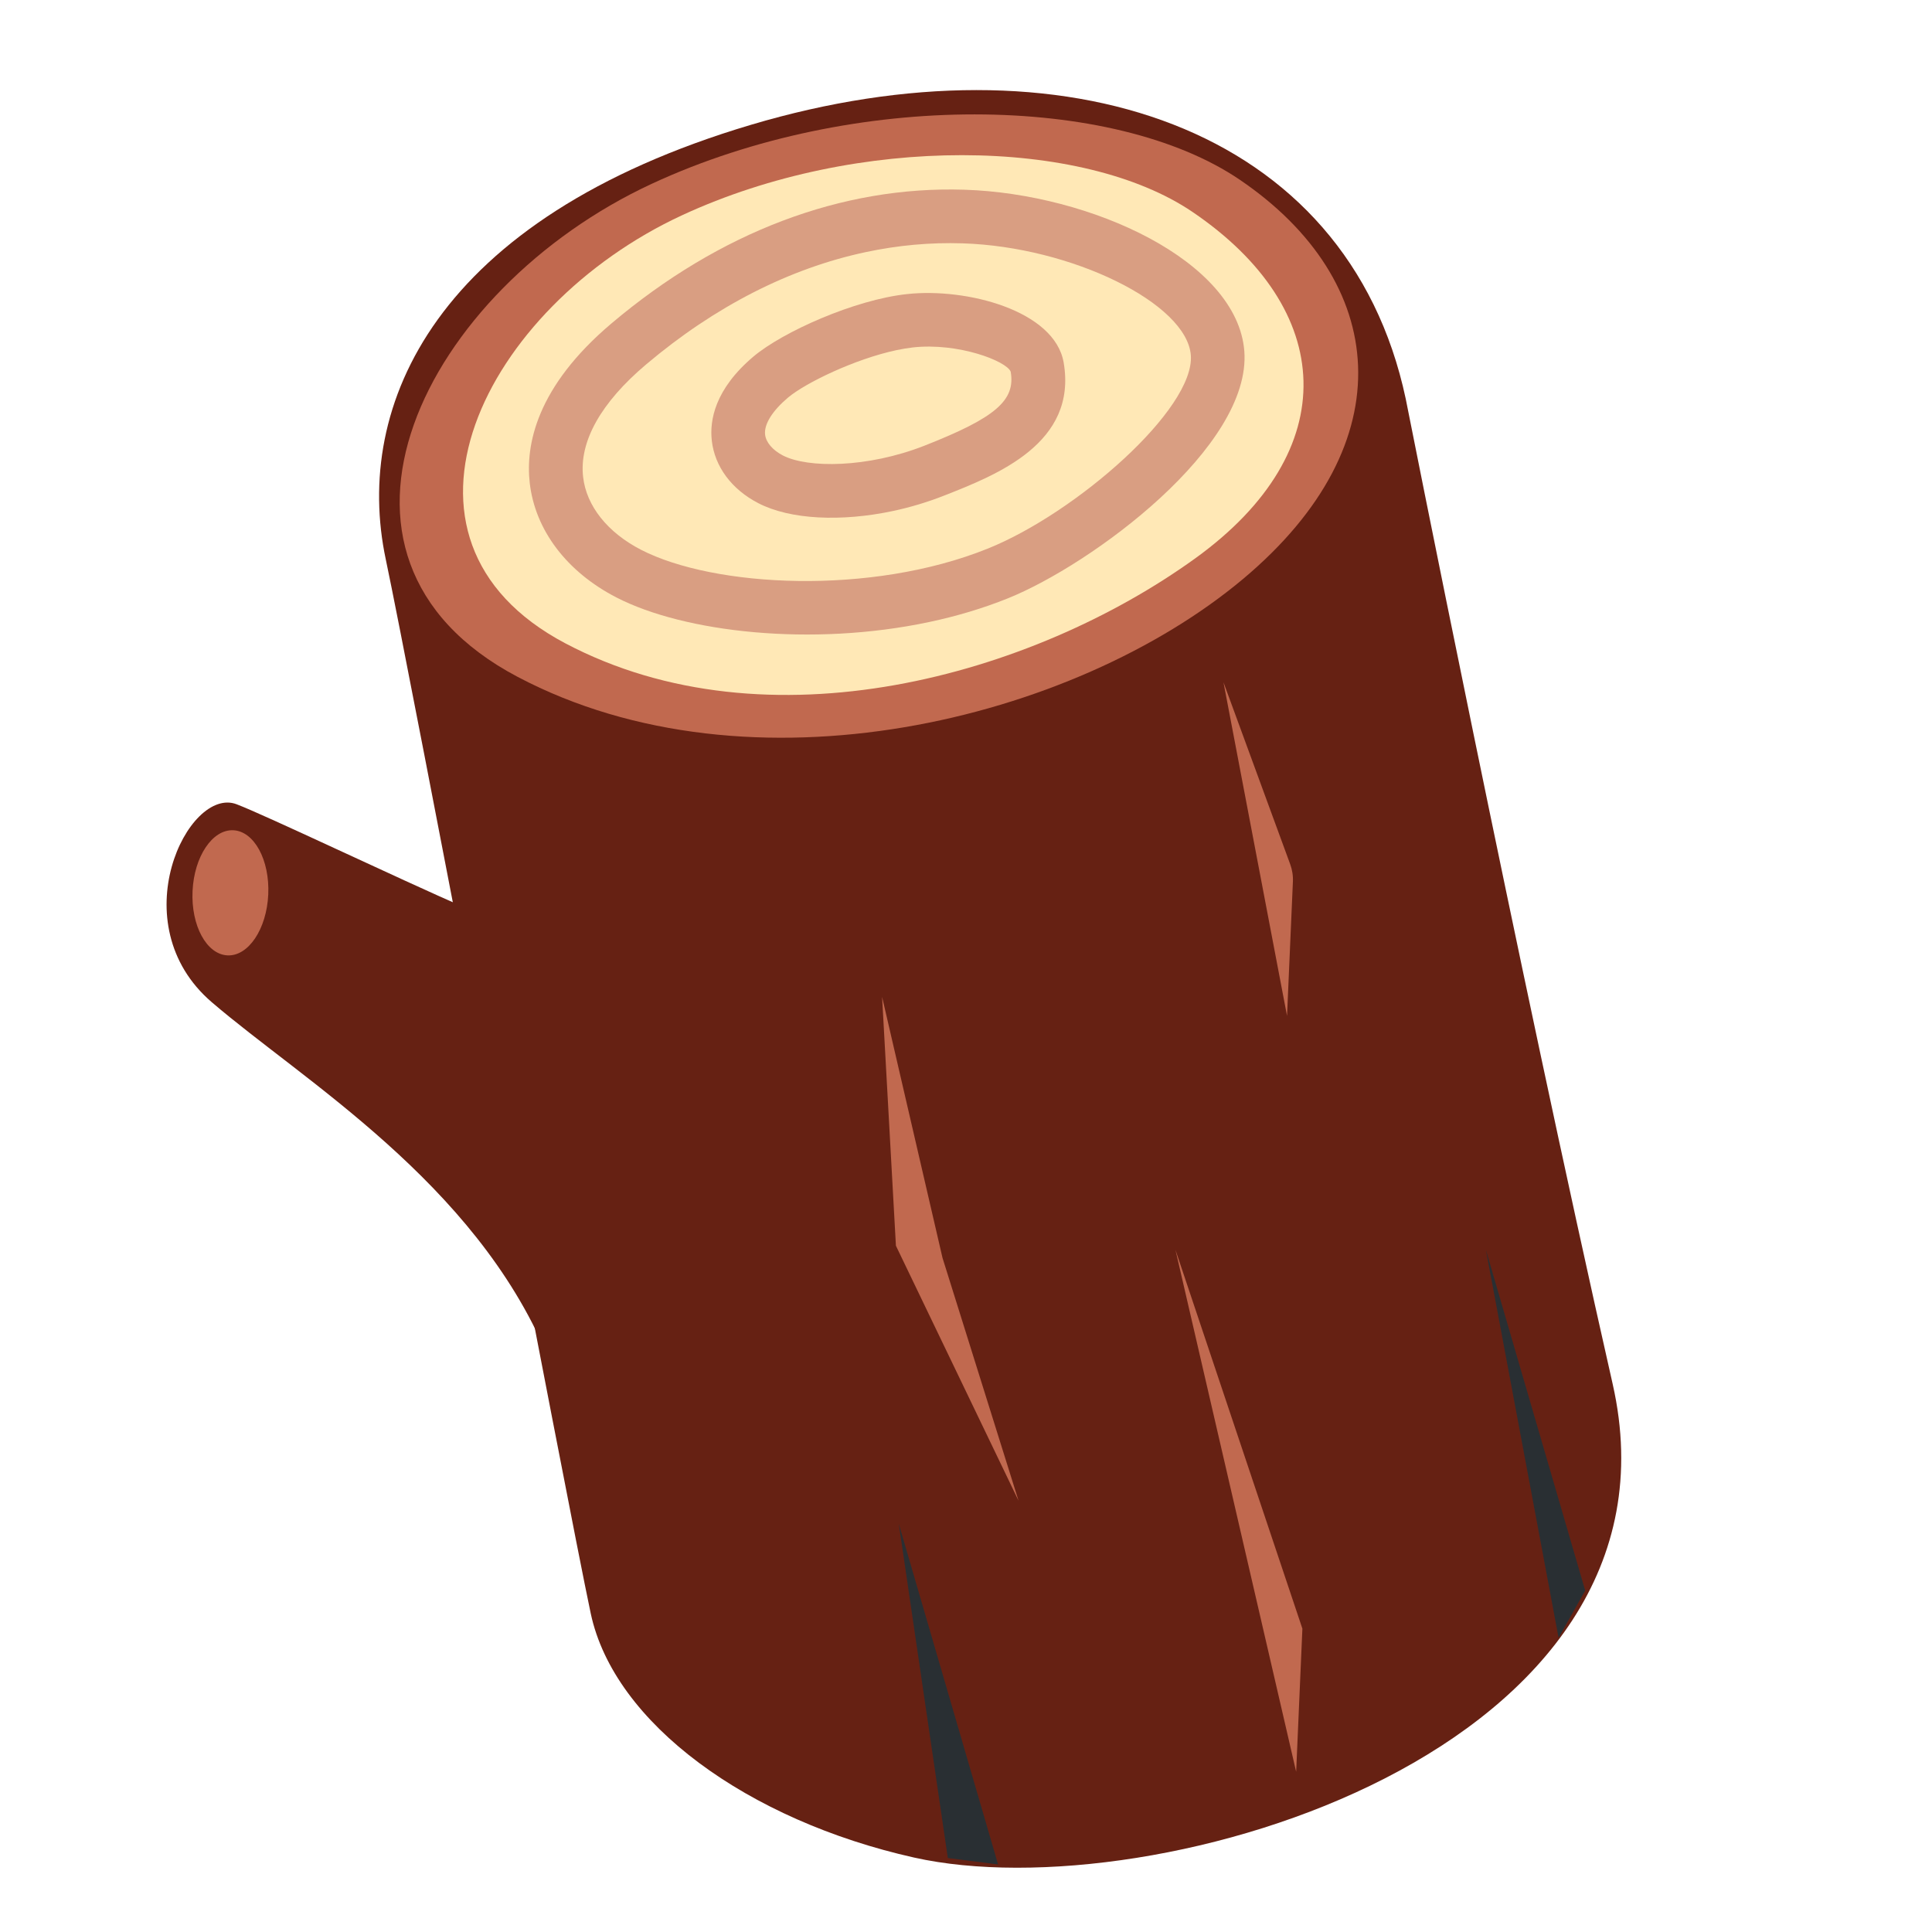
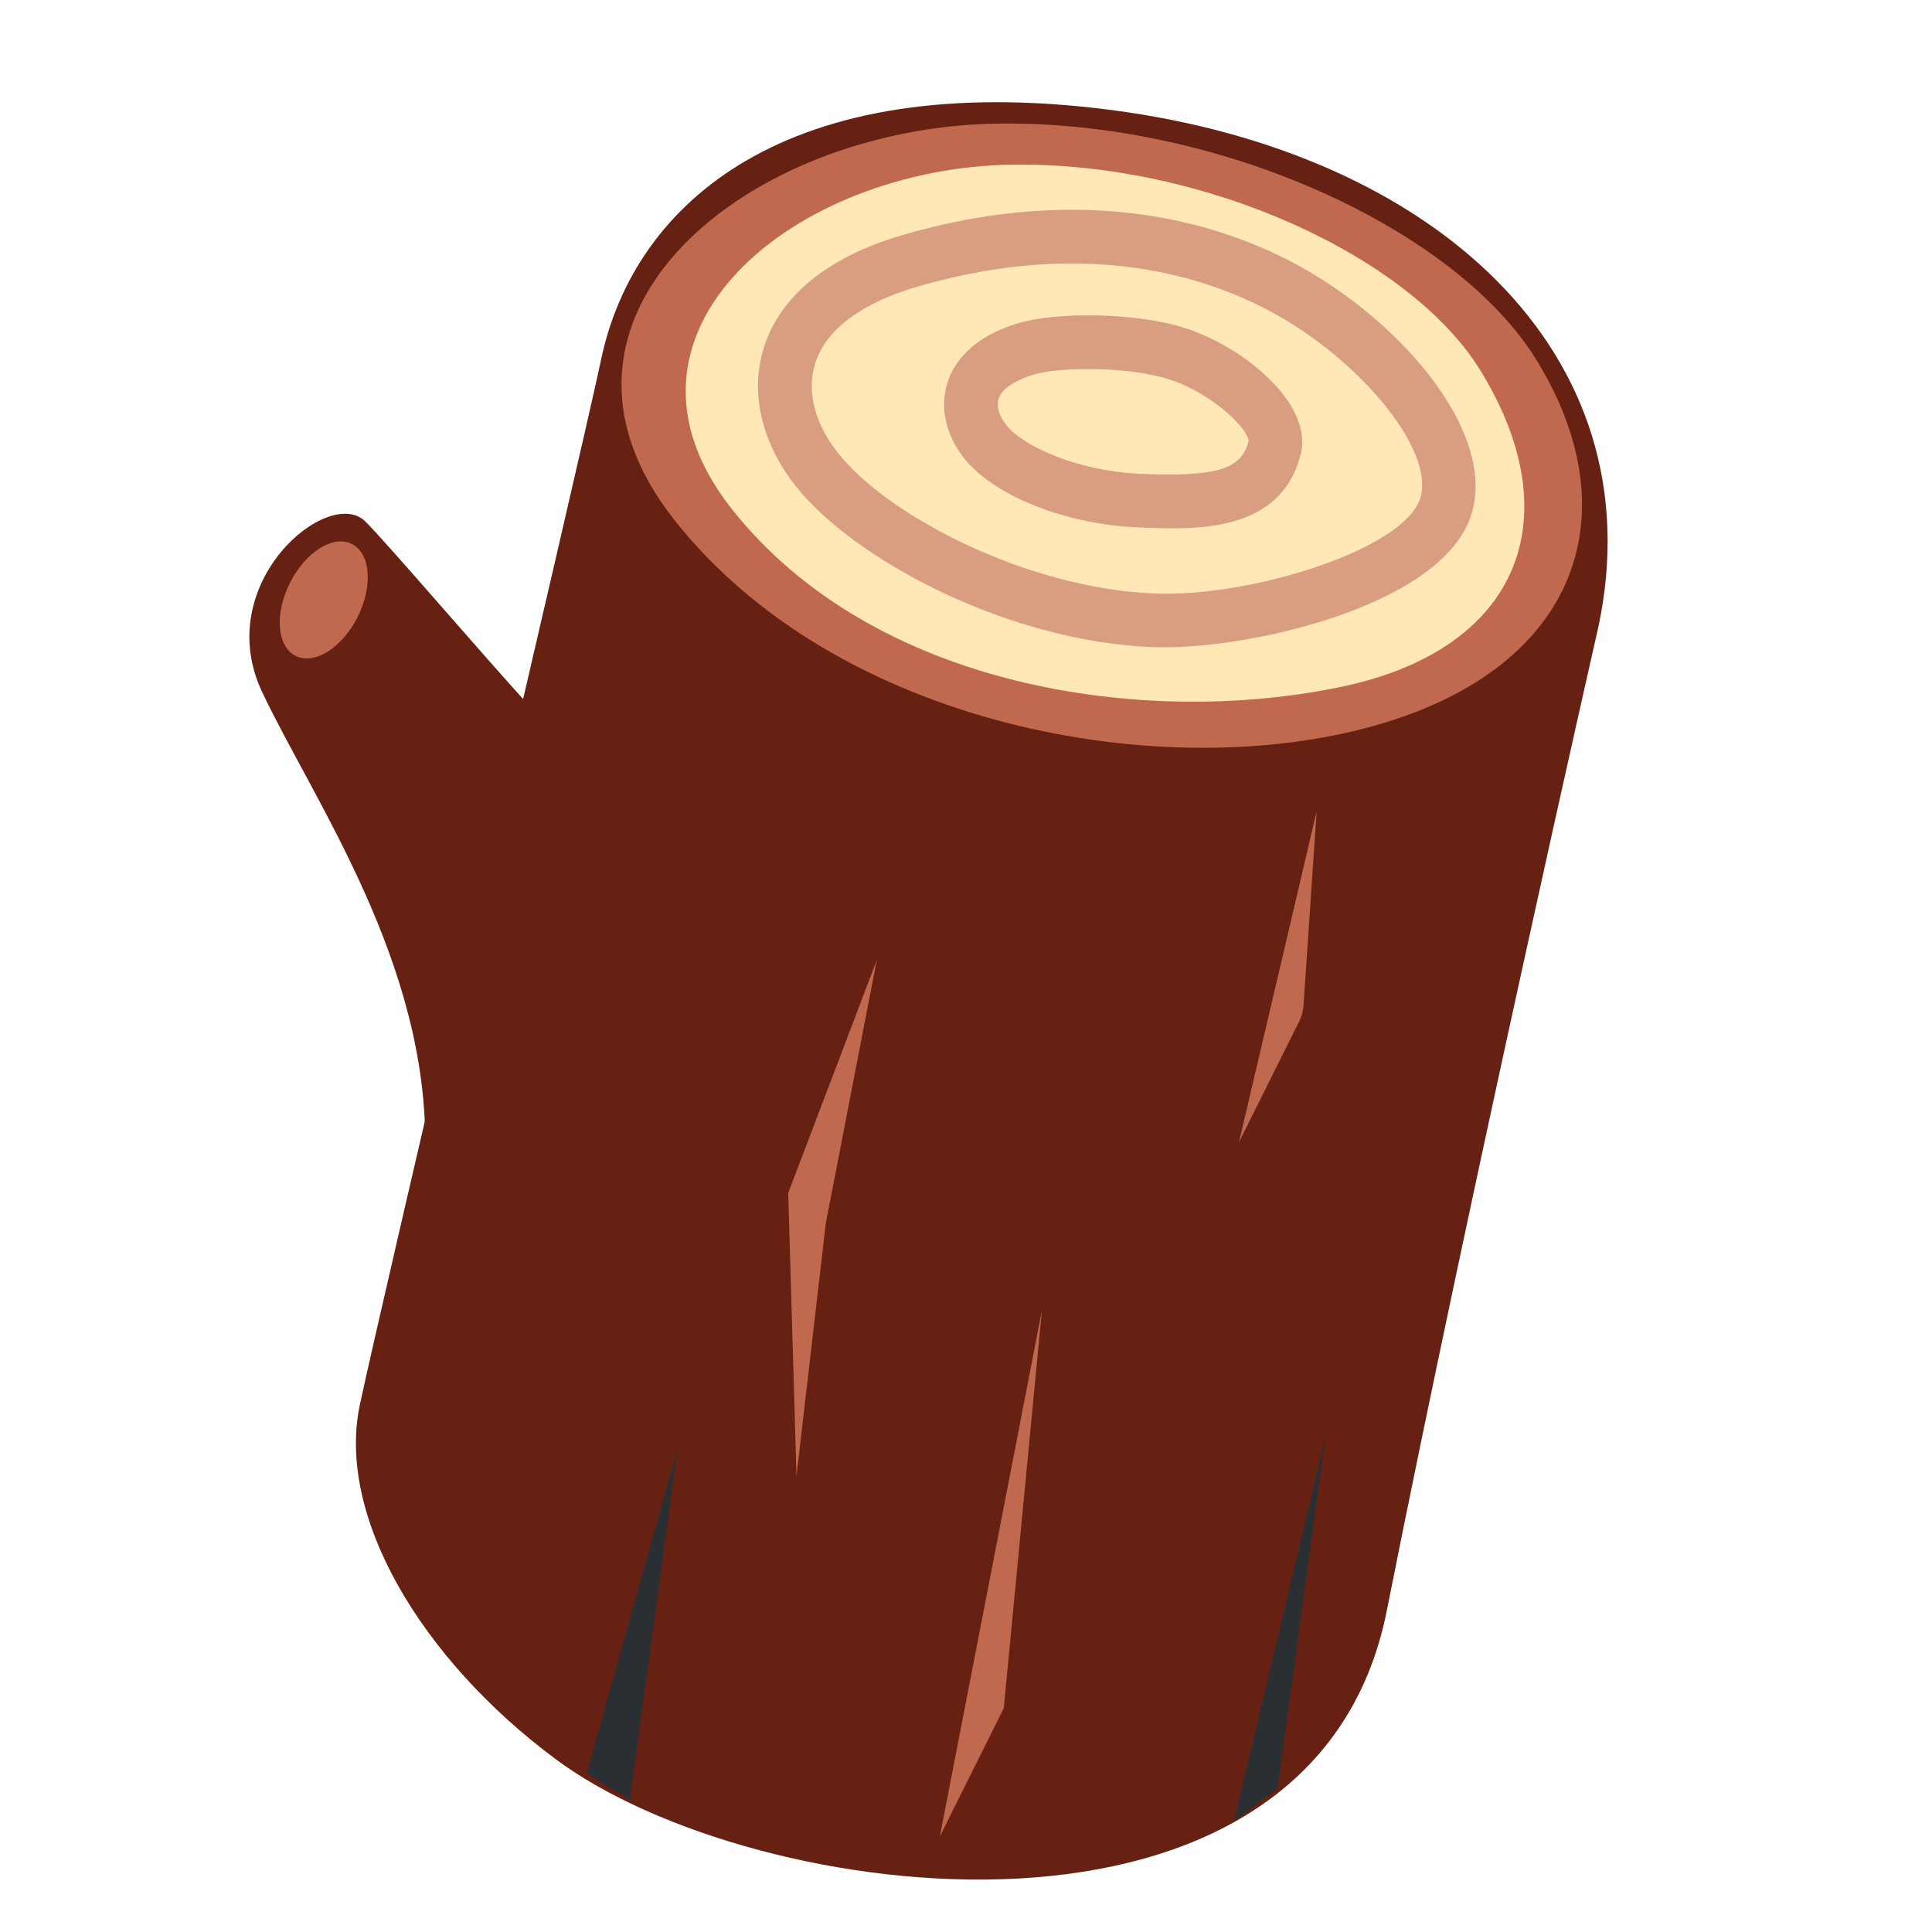
<svg xmlns="http://www.w3.org/2000/svg" viewBox="0 0 36 36">
-   <g transform="rotate(-12 18 18)">
+   <g transform="rotate(12 18 18)">
    <path fill="#662113" d="M17.34 1.835C11.231 2.323 9 5.399 9 8.34c0 2.101-.348 17.904-.348 20.005s2.071 4.385 4.946 5.703c4.186 1.919 14.663 1.074 14.569-5.926-.107-7.999.045-18.757.045-18.757-.001-5.213-4.845-8.012-10.872-7.53z" />
    <path fill="#C1694F" d="M10.948 10.993c3.768 3.14 9.956 2.961 13.601 1.026 3.5-1.858 3.796-4.882 1.488-7.288C24.07 2.68 19.365 1.6 15.311 2.524c-4.561 1.04-8.058 5.389-4.363 8.469z" />
    <path fill="#FFE8B6" d="M11.949 10.568c3.271 2.726 8.37 2.407 11.807.891 3.147-1.389 3.52-4.01 1.292-6.327-1.71-1.778-5.792-2.718-9.312-1.916-3.959.902-6.995 4.678-3.787 7.352z" />
    <path fill="#662113" d="M9.142 15.03c-1.223-.876-3.315-2.484-3.81-2.804-.81-.525-2.583 1.725-1.219 3.512s4.088 4.296 4.746 7.729c.659 3.433.283-8.437.283-8.437z" />
    <ellipse transform="rotate(-75.345 4.875 13.817)" fill="#C1694F" cx="4.876" cy="13.818" rx="1.167" ry=".706" />
    <path fill="#D99E82" d="M18.666 11.588c-2.247 0-4.511-.762-5.608-1.658-.808-.66-1.223-1.544-1.138-2.425.068-.703.489-1.723 2.109-2.591 2.326-1.247 4.73-1.616 6.949-1.069 2.296.564 4.698 2.357 4.477 4.026-.236 1.768-3.604 3.299-5.267 3.59-.497.087-1.008.127-1.522.127zm.273-6.988c-1.451 0-2.958.403-4.438 1.196-.973.521-1.521 1.146-1.585 1.806-.053.542.23 1.109.775 1.554 1.183.966 4.009 1.728 6.326 1.32 1.747-.306 4.313-1.742 4.447-2.737.128-.962-1.752-2.438-3.724-2.923-.587-.145-1.189-.216-1.801-.216z" />
    <path fill="#D99E82" d="M18.432 9.424c-.986 0-1.906-.24-2.423-.663-.433-.354-.654-.835-.607-1.321.037-.38.255-.926 1.084-1.371.629-.337 2.067-.645 3.043-.544 1.105.111 2.625.869 2.589 1.853-.059 1.524-1.646 1.789-2.697 1.964-.329.055-.663.082-.989.082zm.687-2.918c-.79 0-1.784.243-2.162.445-.337.181-.542.394-.56.585-.014.145.077.313.244.45.402.329 1.489.556 2.615.37 1.406-.234 1.841-.472 1.861-1.016-.039-.213-.846-.736-1.688-.82-.098-.009-.202-.014-.31-.014z" />
    <path fill="#292F33" d="M14.213 34.188l.401-6.282.49 6.594zm11.985-1.648l.178-7.352.49 6.594z" />
    <path fill="#C1694F" d="M15.639 22.827l.712-4.589.09 4.99.445 4.722zm5.257 11.138l-.178-9.98.846 7.396zm2.762-13.812l.134-6.327.511 3.574c.016.111.01.224-.019.333l-.626 2.42z" />
  </g>
</svg>
